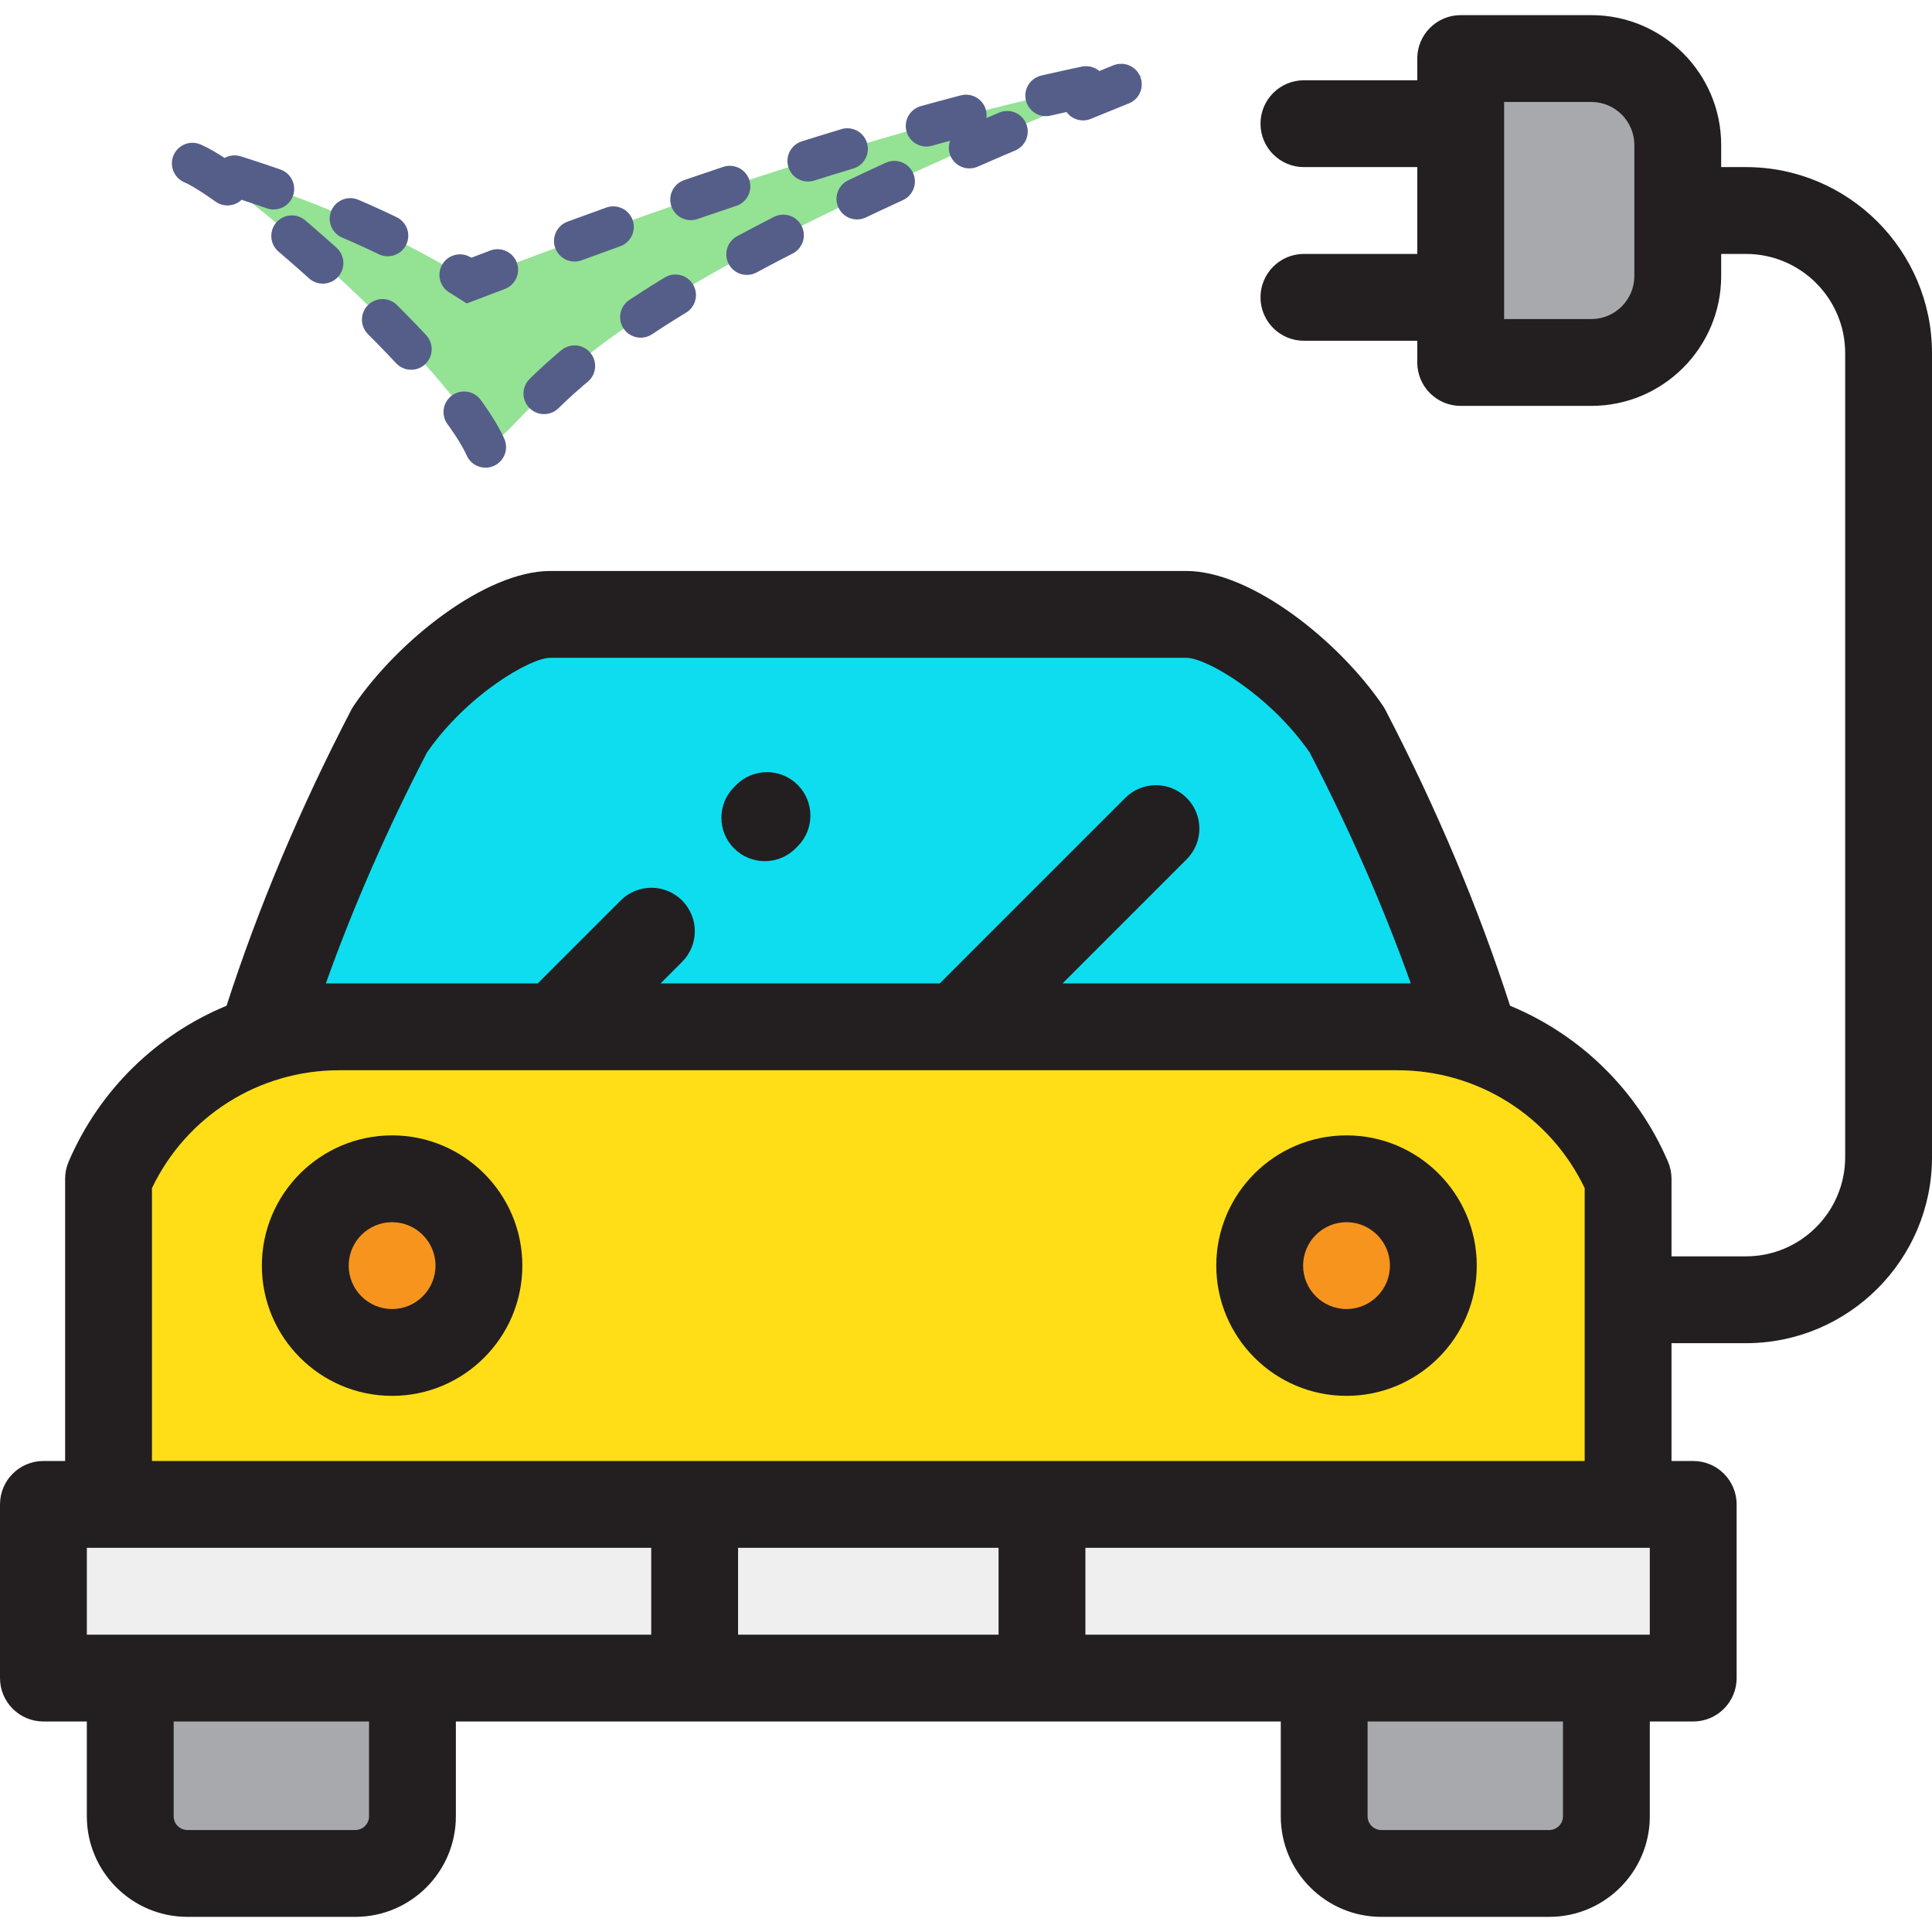
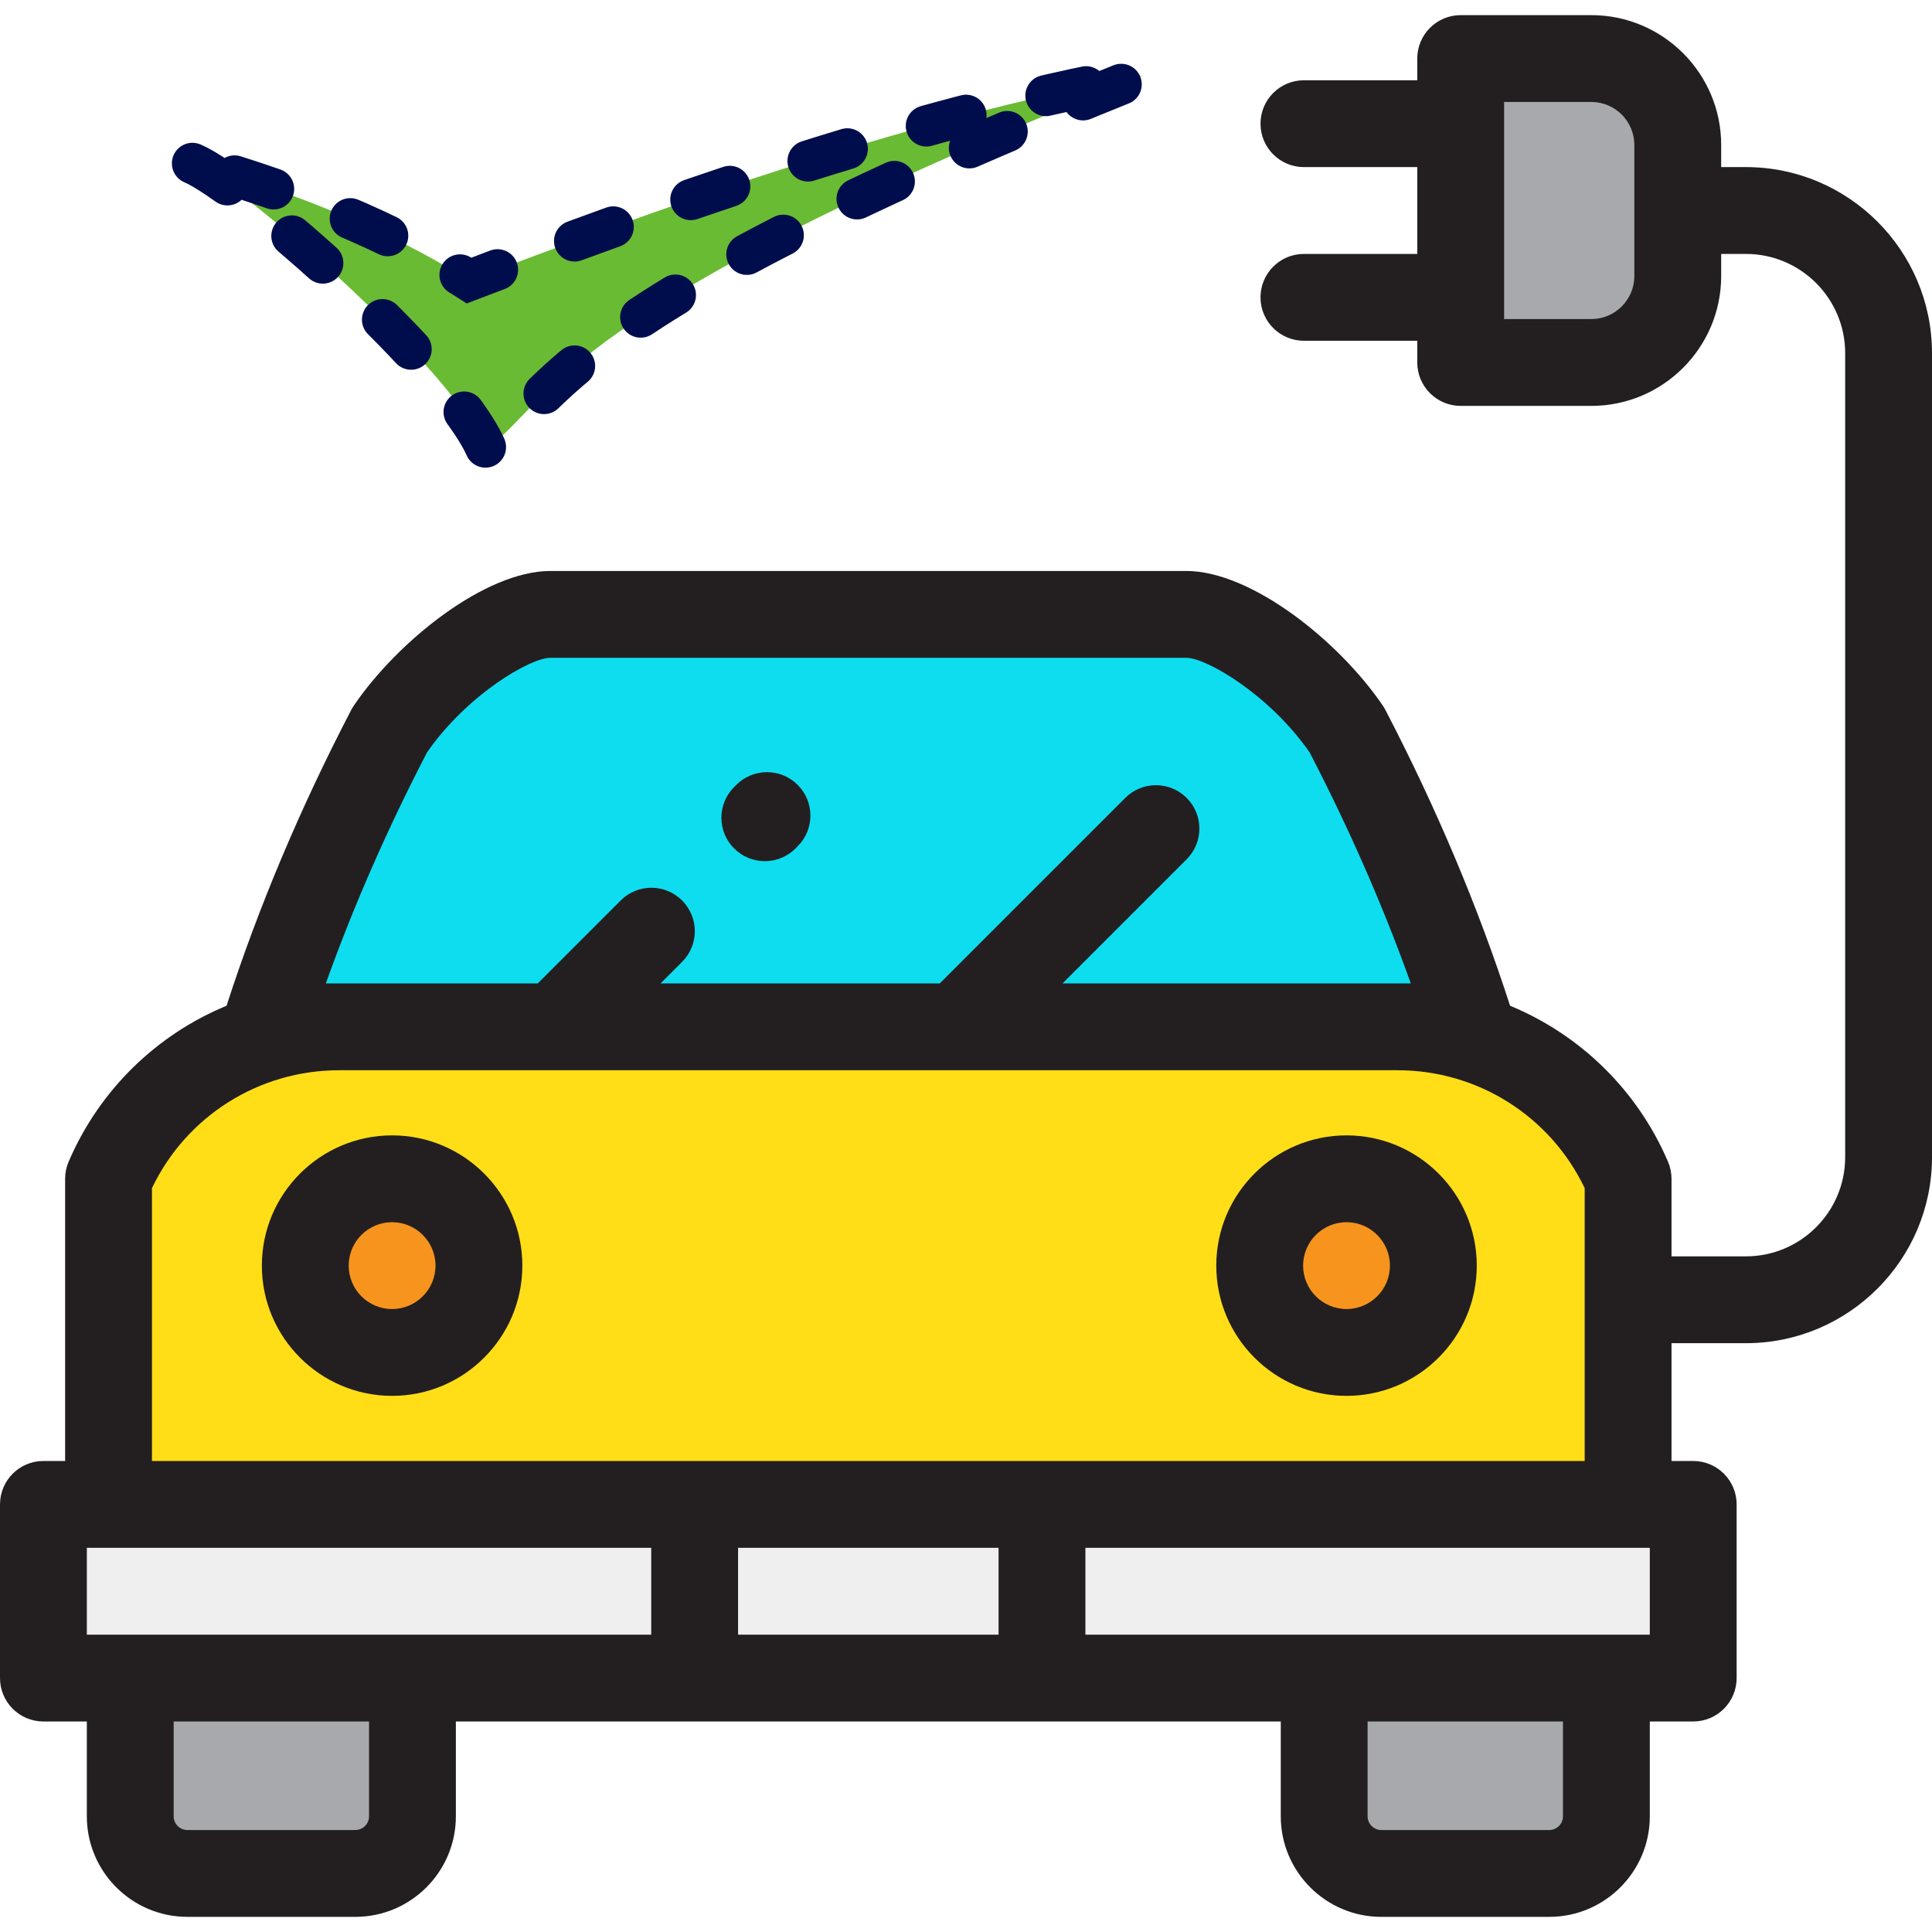
<svg xmlns="http://www.w3.org/2000/svg" xmlns:ns1="http://www.openswatchbook.org/uri/2009/osb" xmlns:xlink="http://www.w3.org/1999/xlink" version="1.1" id="Layer_1" x="0px" y="0px" viewBox="0 0 512 512" style="enable-background:new 0 0 512 512;" xml:space="preserve">
  <defs id="defs66">
    <linearGradient id="linearGradient4580" ns1:paint="solid">
      <stop style="stop-color:#000d4c;stop-opacity:1;" offset="0" id="stop4578" />
    </linearGradient>
    <radialGradient xlink:href="#linearGradient4580" id="radialGradient4586" gradientUnits="userSpaceOnUse" gradientTransform="matrix(1,0,0,0.4017256,0,41.75134)" cx="176.99" cy="69.786" fx="176.99" fy="69.786" r="126.38" />
  </defs>
  <path style="fill:#FFDE17;" d="M28.765,312.391L28.765,312.391v86.292h402.697v-86.292l0,0c-10.47-24.43-34.492-40.27-61.071-40.27  H89.836C63.257,272.121,39.235,287.961,28.765,312.391z" id="path2" />
  <rect x="11.507" y="398.681" style="fill:#EFEFEF;" width="437.214" height="46.022" id="rect4" />
  <path style="fill:#0EDDF0;" d="M314.377,162.818c-56.176,0-112.352,0-168.529,0c-11.331,0-31.437,14.266-42.568,30.644  c-13.643,26.22-24.629,52.439-32.958,78.659c106.526,0,213.054,0,319.58,0c-8.328-26.22-19.313-52.439-32.958-78.659  C345.816,177.082,325.71,162.818,314.377,162.818z" id="path6" />
  <g id="g12">
    <path style="fill:#A7A9AC;" d="M94.164,496.481H49.658c-8.362,0-15.14-6.779-15.14-15.14v-36.635h74.787v36.635   C109.305,489.702,102.525,496.481,94.164,496.481z" id="path8" />
    <path style="fill:#A7A9AC;" d="M410.569,496.481h-44.506c-8.362,0-15.14-6.779-15.14-15.14v-36.635h74.787v36.635   C425.709,489.702,418.93,496.481,410.569,496.481z" id="path10" />
  </g>
  <g id="g18">
    <circle style="fill:#F7941E;" cx="103.908" cy="335.4" r="23.011" id="circle14" />
    <circle style="fill:#F7941E;" cx="356.836" cy="335.4" r="23.011" id="circle16" />
  </g>
  <path style="fill:#A7A9AC;" d="M421.721,96.058h-34.625V15.518h34.625c12.649,0,22.903,10.254,22.903,22.903v34.733  C444.624,85.804,434.37,96.058,421.721,96.058z" id="path20" />
  <g id="g30">
    <path style="fill:#231F20;" d="M103.911,300.885c-19.033,0-34.517,15.484-34.517,34.517c0,19.033,15.484,34.517,34.517,34.517   s34.517-15.484,34.517-34.517C138.428,316.369,122.943,300.885,103.911,300.885z M103.911,346.908   c-6.344,0-11.506-5.161-11.506-11.506s5.161-11.506,11.506-11.506c6.344,0,11.506,5.161,11.506,11.506   S110.254,346.908,103.911,346.908z" id="path22" />
    <path style="fill:#231F20;" d="M356.843,300.885c-19.033,0-34.517,15.484-34.517,34.517c0,19.033,15.484,34.517,34.517,34.517   c19.033,0,34.517-15.484,34.517-34.517C391.36,316.369,375.876,300.885,356.843,300.885z M356.843,346.908   c-6.344,0-11.506-5.161-11.506-11.506s5.161-11.506,11.506-11.506s11.506,5.161,11.506,11.506S363.186,346.908,356.843,346.908z" id="path24" />
    <path style="fill:#231F20;" d="M202.683,228.217c2.945,0,5.889-1.123,8.136-3.37l0.575-0.575c4.493-4.493,4.493-11.778,0-16.272   c-4.494-4.493-11.777-4.493-16.272,0l-0.575,0.575c-4.493,4.493-4.493,11.778,0,16.272   C196.794,227.093,199.739,228.217,202.683,228.217z" id="path26" />
    <path style="fill:#231F20;" d="M462.696,44.282h-6.566v-5.861c0-18.973-15.436-34.409-34.409-34.409h-34.625   c-6.353,0-11.506,5.151-11.506,11.506v5.753h-30.038c-6.353,0-11.506,5.151-11.506,11.506s5.152,11.506,11.506,11.506h30.038   v23.011h-30.038c-6.353,0-11.506,5.151-11.506,11.506s5.152,11.506,11.506,11.506h30.038v5.753c0,6.355,5.152,11.506,11.506,11.506   h34.625c18.973,0,34.409-15.436,34.409-34.409v-5.861h6.566c14.498,0,26.294,11.796,26.294,26.294v213.064   c0,14.498-11.796,26.294-26.294,26.294h-19.729v-20.554c0-1.558-0.316-3.1-0.931-4.532c-8.187-19.105-23.392-33.7-41.851-41.329   c-8.409-26.037-19.512-52.394-33.034-78.379c-0.208-0.398-0.438-0.784-0.69-1.155c-11.661-17.162-34.89-35.684-52.086-35.684   H145.85c-17.192,0-40.422,18.522-52.085,35.682c-0.253,0.372-0.483,0.758-0.691,1.156c-13.521,25.984-24.624,52.342-33.034,78.379   c-18.458,7.629-33.663,22.224-41.851,41.329c-0.613,1.432-0.931,2.973-0.931,4.532v74.787h-5.753   C5.152,387.178,0,392.329,0,398.684v46.022c0,6.355,5.152,11.506,11.506,11.506h11.506v25.129   c0,14.693,11.954,26.646,26.646,26.646h44.506c14.693,0,26.646-11.953,26.646-26.646v-25.129h218.607v25.129   c0,14.693,11.954,26.646,26.646,26.646h44.506c14.693,0,26.646-11.953,26.646-26.646v-25.129h11.506   c6.353,0,11.506-5.151,11.506-11.506v-46.022c0-6.355-5.152-11.506-11.506-11.506h-5.753v-31.222h19.729   c27.187,0,49.305-22.118,49.305-49.305V93.587C512.001,66.401,489.883,44.282,462.696,44.282z M433.119,73.156   c0,6.284-5.113,11.397-11.397,11.397h-23.119V27.025h23.119c6.284,0,11.397,5.113,11.397,11.397V73.156z M86.351,260.616   c7.285-20.373,16.275-40.901,26.815-61.223c10.647-15.325,27.372-25.07,32.684-25.07h168.529c5.313,0,22.04,9.744,32.684,25.07   c10.54,20.321,19.53,40.85,26.815,61.223h-92.295l32.892-32.892c4.493-4.493,4.493-11.778,0-16.272   c-4.494-4.493-11.777-4.493-16.272,0l-49.163,49.164h-73.988l5.71-5.71c4.493-4.493,4.493-11.778,0-16.272   c-4.494-4.493-11.777-4.493-16.272,0l-21.981,21.981H86.351V260.616z M23.012,433.2v-23.011h149.573V433.2H23.012z M97.799,481.34   c0,2.004-1.63,3.635-3.635,3.635H49.658c-2.004,0-3.635-1.63-3.635-3.635v-25.129h51.775V481.34z M195.597,433.2v-23.011h69.034   V433.2H195.597z M414.203,481.34c0,2.004-1.63,3.635-3.635,3.635h-44.506c-2.004,0-3.635-1.63-3.635-3.635v-25.129h51.775V481.34z    M437.215,433.2H287.642v-23.011h149.573V433.2z M40.271,387.177v-72.308c9.1-19.052,28.313-31.242,49.565-31.242h280.555   c21.252,0,40.465,12.19,49.565,31.242v72.308H40.271z" id="path28" />
  </g>
  <g id="g32">
</g>
  <g id="g34">
</g>
  <g id="g36">
</g>
  <g id="g38">
</g>
  <g id="g40">
</g>
  <g id="g42">
</g>
  <g id="g44">
</g>
  <g id="g46">
</g>
  <g id="g48">
</g>
  <g id="g50">
</g>
  <g id="g52">
</g>
  <g id="g54">
</g>
  <g id="g56">
</g>
  <g id="g58">
</g>
-   <g id="g61" style="fill:#37c837;opacity:0.667;stroke:url(#radialGradient4586);stroke-width:10.9;stroke-miterlimit:4;stroke-dasharray:10.9, 21.8;stroke-linecap:round;stroke-dashoffset:0">
-     <path stroke="#007300" id="svg_1" stroke-width="2" fill-opacity="0.8" fill="#35ff35" d="m51,43.294c13.745,5.824 68.727,54.353 77.891,75.706c18.327,-13.588 18.327,-36.882 174.109,-99c-64.145,11.647 -132.873,36.882 -178.691,54.353c-9.164,-5.824 -32.073,-19.412 -73.309,-31.059" style="fill:#37c837;stroke:url(#radialGradient4586);stroke-width:10.9;stroke-miterlimit:4;stroke-dasharray:10.9, 21.8;stroke-linecap:round;stroke-dashoffset:0" />
+   <g id="g61" style="fill:#44aa00;opacity:1;stroke:url(#radialGradient4586);stroke-width:10.9;stroke-miterlimit:4;stroke-dasharray:10.9, 21.8;stroke-linecap:round;stroke-dashoffset:0">
+     <path stroke="#007300" id="svg_1" stroke-width="2" fill-opacity="0.8" fill="#35ff35" d="m51,43.294c13.745,5.824 68.727,54.353 77.891,75.706c18.327,-13.588 18.327,-36.882 174.109,-99c-64.145,11.647 -132.873,36.882 -178.691,54.353c-9.164,-5.824 -32.073,-19.412 -73.309,-31.059" style="fill:#44aa00;stroke:url(#radialGradient4586);stroke-width:10.9;stroke-miterlimit:4;stroke-dasharray:10.9, 21.8;stroke-linecap:round;stroke-dashoffset:0" />
  </g>
</svg>
